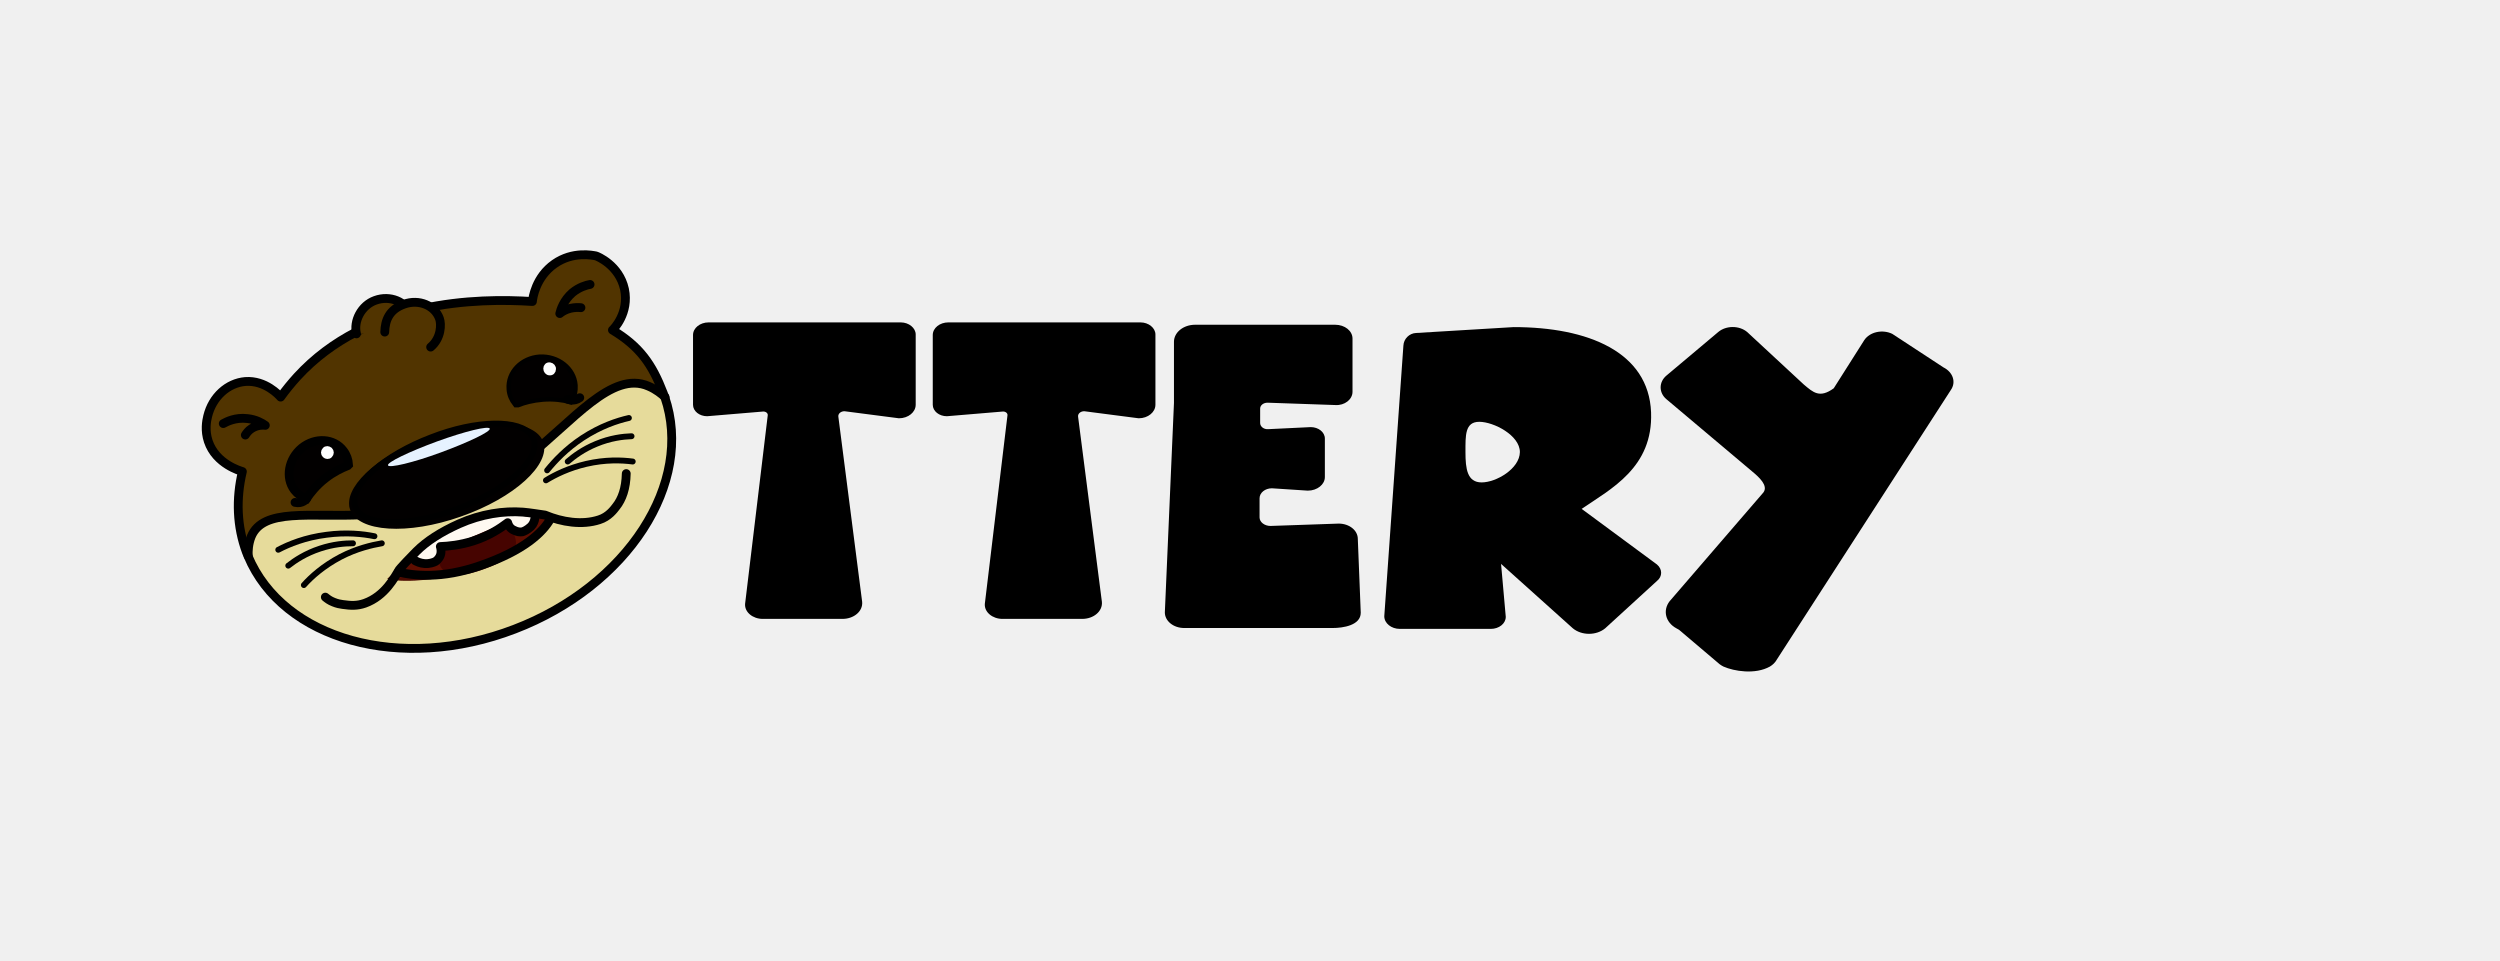
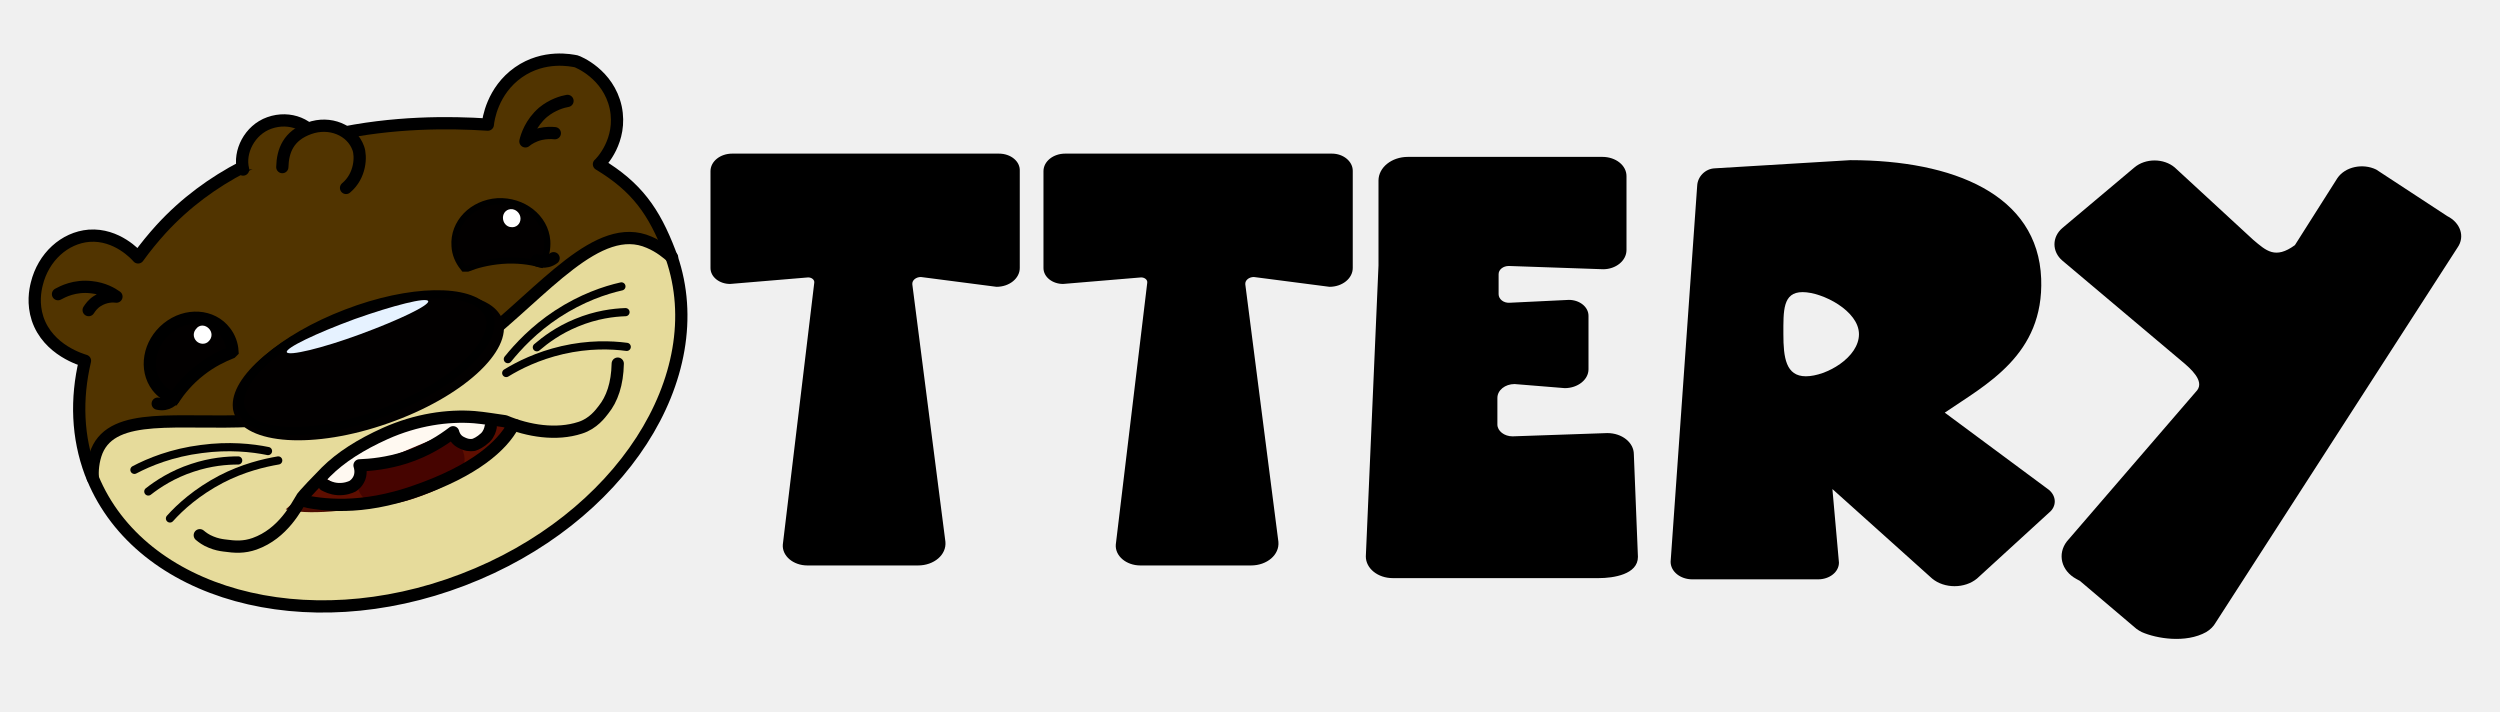
- <svg xmlns="http://www.w3.org/2000/svg" version="1.1" id="Ottery-Logo" x="0px" y="0px" viewBox="0 0 849.9 326.6" style="enable-background:new 0 0 849.9 326.6;" xml:space="preserve">
+ <svg xmlns="http://www.w3.org/2000/svg" version="1.1" id="Ottery-Logo" x="0px" y="0px" viewBox="0 0 611.9 174.2" style="enable-background:new 0 0 611.9 174.2;" xml:space="preserve">
  <style type="text/css">
	.st0{display:none;}
	.st1{display:inline;}
	.st2{fill:#0085B1;}
	.st3{fill:#00A8C8;}
	.st4{fill:#005A8D;}
	.st5{fill:#E6DB9B;}
	.st6{fill:#513400;}
	.st7{fill:#FFF9F1;}
	.st8{fill:none;stroke:#000000;stroke-width:3;stroke-linecap:round;stroke-linejoin:round;stroke-miterlimit:10;}
	.st9{fill:#020000;}
	.st10{fill:none;stroke:#000000;stroke-width:2;stroke-linecap:round;stroke-linejoin:round;stroke-miterlimit:10;}
	.st11{fill:#E6F2FF;}
	.st12{fill:#5E0E00;}
	.st13{fill:none;stroke:#4B0B00;stroke-miterlimit:10;}
	.st14{fill:#460400;}
	.st15{fill:none;stroke:#460400;stroke-width:2;stroke-linecap:round;stroke-linejoin:round;stroke-miterlimit:10;}
	.st16{fill:none;stroke:#000000;stroke-width:3;stroke-miterlimit:10;}
	.st17{fill:#FFFFFF;}
	.st18{fill:none;stroke:#FFFFFF;stroke-width:2;stroke-linecap:round;stroke-linejoin:round;stroke-miterlimit:10;}
</style>
  <g id="Text-3">
    <g>
-       <path d="M663.2,132.6c1.9-2.7,0.7-6.1-2.5-7.7l-17.4-11.4c-3.3-1.6-7.6-0.7-9.5,2.1L623.4,132c-4.8,3.5-7,1.4-10.2-1.3L594,112.9    c-2.7-2.3-7.2-2.3-9.9,0l-17.6,14.8c-2.6,2.2-2.6,5.8,0,8l29.2,24.6c2.3,1.9,5.5,4.8,3.8,7.1l-31.9,37c-2.4,3.1-1.4,7.2,2.3,9.2    c0.3,0.2,0.6,0.3,0.9,0.5l13.8,11.7c0.4,0.3,0.9,0.6,1.3,0.8c3.6,1.6,10.8,2.8,15.8,0c1-0.6,1.8-1.4,2.3-2.3" />
-       <path d="M306.2,109.6h-65.3c-2.9,0-5.3,1.9-5.3,4.3v23.7c0,2.2,2.2,3.9,4.8,3.9l19.1-1.6c0.9,0,1.6,0.6,1.5,1.3l-7.7,64.1    c-0.2,2.8,2.6,5.1,6,5.1h27.1c3.9,0,7-2.6,6.7-5.8l-8.1-63c-0.1-1,0.9-1.8,2.1-1.8l18.5,2.4c3.2,0,5.7-2.1,5.7-4.6v-23.9    C311.3,111.5,309,109.6,306.2,109.6z" />
-       <path d="M387.7,109.6h-65.3c-2.9,0-5.3,1.9-5.3,4.3v23.7c0,2.2,2.2,3.9,4.8,3.9l19.1-1.6c0.9,0,1.6,0.6,1.5,1.3l-7.7,64.1    c-0.2,2.8,2.6,5.1,6,5.1h27.1c3.9,0,7-2.6,6.7-5.8l-8.1-63c-0.1-1,0.9-1.8,2.1-1.8l18.5,2.4c3.2,0,5.7-2.1,5.7-4.6v-23.9    C392.8,111.5,390.5,109.6,387.7,109.6z" />
-       <path d="M537.7,173c10.1-6.9,24.3-14.1,23.6-32.8c-0.8-20.6-21.5-29-46.7-29l-33.2,2c-2.3,0.1-4.2,2-4.3,4.3l-6.5,92    c0,2.4,2.4,4.3,5.3,4.3h30.9c2.8,0,5.1-1.8,5.1-4.1l-1.6-18l24.4,21.9c3,2.5,8,2.5,11,0l17.6-16.1c1.9-1.5,1.9-4,0-5.6L537.7,173z     M503.7,164c-4.9,0-5.5-4.6-5.5-10.3c0-5.7-0.2-10.3,4.7-10.3c4.9,0,13.8,4.6,13.8,10.3C516.6,159.4,508.6,164,503.7,164z" />
-       <path d="M459.8,133.2v-18.1c0-2.6-2.6-4.7-5.9-4.7h-47.6c-4,0-7.2,2.6-7.2,5.8v0.1v20.7l-3.1,71.2c0,2.9,2.9,5.3,6.6,5.3h19.3h6.4    H453c3.6,0,9.6-0.9,9.6-5.2l-1-25.1c0-2.9-2.9-5.2-6.5-5.2l-23.2,0.8c-2,0-3.7-1.3-3.7-2.9v-6.5c0-1.9,1.9-3.4,4.2-3.4l12.2,0.8    c3.2,0,5.8-2.1,5.8-4.6v-13.1c0-2.2-2.2-3.9-4.8-3.9l-14.5,0.7c-1.5,0.1-2.7-0.9-2.7-2.1v-4.9c0-1.1,1.1-2,2.5-2l23.1,0.8    C457.1,137.9,459.8,135.8,459.8,133.2z" />
+       <path d="M601.5,60.6c1.9-2.7,0.7-6.1-2.5-7.7l-17.4-11.4c-3.3-1.6-7.6-0.7-9.5,2.1L561.7,60c-4.8,3.5-7,1.4-10.2-1.3l-19.2-17.7    c-2.7-2.3-7.2-2.3-9.9,0l-17.6,14.8c-2.6,2.2-2.6,5.8,0,8l29.2,24.6c2.3,1.9,5.5,4.8,3.8,7.1l-31.9,37c-2.4,3.1-1.4,7.2,2.3,9.2    c0.3,0.2,0.6,0.3,0.9,0.5l13.8,11.7c0.4,0.3,0.9,0.6,1.3,0.8c3.6,1.6,10.8,2.8,15.8,0c1-0.6,1.8-1.4,2.3-2.3" />
+       <path d="M244.5,37.6h-65.3c-2.9,0-5.3,1.9-5.3,4.3v23.7c0,2.2,2.2,3.9,4.8,3.9l19.1-1.6c0.9,0,1.6,0.6,1.5,1.3l-7.7,64.1    c-0.2,2.8,2.6,5.1,6,5.1h27.1c3.9,0,7-2.6,6.7-5.8l-8.1-63c-0.1-1,0.9-1.8,2.1-1.8l18.5,2.4c3.2,0,5.7-2.1,5.7-4.6V41.8    C249.7,39.5,247.4,37.6,244.5,37.6z" />
+       <path d="M326,37.6h-65.3c-2.9,0-5.3,1.9-5.3,4.3v23.7c0,2.2,2.2,3.9,4.8,3.9l19.1-1.6c0.9,0,1.6,0.6,1.5,1.3l-7.7,64.1    c-0.2,2.8,2.6,5.1,6,5.1h27.1c3.9,0,7-2.6,6.7-5.8l-8.1-63c-0.1-1,0.9-1.8,2.1-1.8l18.5,2.4c3.2,0,5.7-2.1,5.7-4.6V41.8    C331.1,39.5,328.8,37.6,326,37.6z" />
+       <path d="M476,101c10.1-6.9,24.3-14.1,23.6-32.8c-0.8-20.6-21.5-29-46.7-29l-33.2,2c-2.3,0.1-4.2,2-4.3,4.3l-6.5,92    c0,2.4,2.4,4.3,5.3,4.3H445c2.8,0,5.1-1.8,5.1-4.1l-1.6-18l24.4,21.9c3,2.5,8,2.5,11,0l17.6-16.1c1.9-1.5,1.9-4,0-5.6L476,101z     M442,92.1c-4.9,0-5.5-4.6-5.5-10.3s-0.2-10.3,4.7-10.3c4.9,0,13.8,4.6,13.8,10.3S447,92.1,442,92.1z" />
+       <path d="M398.1,61.2V43.1c0-2.6-2.6-4.7-5.9-4.7h-47.6c-4,0-7.2,2.6-7.2,5.8v0.1v20.7l-3.1,71.2c0,2.9,2.9,5.3,6.6,5.3h19.3h6.4    h24.7c3.6,0,9.6-0.9,9.6-5.2l-1-25.1c0-2.9-2.9-5.2-6.5-5.2l-23.2,0.8c-2,0-3.7-1.3-3.7-2.9v-6.5c0-1.9,1.9-3.4,4.2-3.4L383,95    c3.2,0,5.8-2.1,5.8-4.6V77.3c0-2.2-2.2-3.9-4.8-3.9l-14.5,0.7c-1.5,0.1-2.7-0.9-2.7-2.1v-4.9c0-1.1,1.1-2,2.5-2l23.1,0.8    C395.5,65.9,398.1,63.8,398.1,61.2z" />
    </g>
  </g>
  <g id="Text-2" class="st0">
    <g class="st1">
-       <circle class="st2" cx="162" cy="151.4" r="89" />
-       <path class="st2" d="M719.5,145.2" />
-       <path class="st2" d="M728.1,238.1c-0.5,1.2-1.4,2.2-2.5,3c0,0,0,0,0,0c-2.4,1.6-5.1,2.5-8,2.7l-8.8,0.7c-2.6,0.2-5.7-0.7-8-1.7    l-2.5-1.1c-2.3-1-4.2-2.7-5.4-4.8l-8.7-15.3c-0.3-0.3-0.6-0.5-1-0.7c-4-2.7-5.2-8.2-2.5-12.4l32-49.5c1.9-3,1.5-6.9-1-9.5    l-32.3-32.9c-2.9-3-2.9-7.7-9.8-10.5l19.4-19.8c4.2-3.7,12.9-3.3,20.7-0.2l21.2,21.6c3.6,3.6,2.8,3.8,5.4-1.9l7.2-14.6    c2.3-5.1,10.5-6.7,14.9-6.2c3.9,0.5,9.7,5.5,13.1,7.5l18.5,14.7c3.6,2.1,4.8,6.7,2.8,10.3" />
-       <path class="st2" d="M536.8,121.2v-33c0-3.4-2.7-6.1-6.1-6.1h-67.1c-4.1,0-7.5,3.3-7.5,7.5v0.2v36.4l-3.2,92    c0,3.8,3.1,6.8,6.8,6.8h37.7h6.6h25.7c3.7,0,9.9-1.2,9.9-6.7l-1.1-32.5c0-3.7-3-6.7-6.7-6.7l-24.1,1.1c-2.1,0-3.8-1.7-3.8-3.8    v-8.4c0-2.4-0.5-4.7,1-3.5l13.1,1.2c1.5,0.1,3.1-0.1,4.4-0.8c2.7-1.4,4.4-3.6,4.4-6.2V142c0-2.8-2.3-5-5-5.3l-17.9,1.1l-1-10.9    l25.1,1c1.3,0.1,2.5-0.1,3.7-0.5C535,126.2,536.8,123.9,536.8,121.2z" />
-       <path class="st2" d="M643.1,167.2c10.6-8.9,17.4-22.5,17.4-37.6c0-26.9-21.4-48.8-47.9-48.8l-55.4,2.9v141.9h49.8v-28.8l23.9,24.4    h-3.7v10.1h13.6l32.6-33.2L643.1,167.2z M597.9,152.9c-5.2,0-5.8-5.6-5.8-12.5S591.8,128,597,128c5.2,0,14.4,5.6,14.4,12.5    S603.1,152.9,597.9,152.9z" />
-       <path class="st2" d="M339.2,84.1h-75.9v45.8H287v97H324c3.4,0,6.1-2.9,5.8-6.3l-9.2-89.1l14.7,3.7c1.6,0.4,3.4,0.3,4.9-0.4    c3.7-1.7,5.7-4.3,5.7-7.4l0.9-35.6C346.9,87.6,343.5,84.1,339.2,84.1z" />
-       <path class="st3" d="M783.3,116.5c2.1-3.6,0.8-8.2-2.8-10.3l-25.9-19.3c-3.7-2.2-8.4-0.9-10.5,2.8l-10.7,21.8    c-2.5,4.4-8.5,2-12.1-1.6l-21.2-23.7c-3-3-7.9-3-10.9,0l-19.4,19.8c-2.9,3-2.9,7.7,0,10.7l32.3,32.9c2.5,2.5,6.1,6.5,4.2,9.5    l-35.2,49.5c-2.7,4.1-1.5,9.6,2.5,12.4c0.3,0.2,0.7,0.5,1,0.7l21.9,19.7c0.5,0.4,0.9,0.8,1.5,1c4,2.1,12,3.8,17.4,0.1    c1.1-0.8,2-1.9,2.5-3.1" />
-       <path class="st3" d="M328,84.1h-72.2c-3.2,0-5.9,2.6-5.9,5.9v36.7c0,3,2.4,5.4,5.4,5.4l16.6-2.2c1,0,1.7,0.8,1.7,1.8l-5.2,88.2    c-0.2,3.8,2.8,7.1,6.7,7.1h32.2c4.3,0,7.7-3.6,7.4-7.9l-5.7-86.6c-0.1-1.3,1-2.5,2.3-2.5l16,3.2c3.5,0,6.4-2.8,6.4-6.4v-37    C333.7,86.6,331.2,84.1,328,84.1z" />
-       <path class="st2" d="M437.5,84.1h-75.9v45.8h23.8v97h36.9c3.4,0,6.1-2.9,5.8-6.3l-9.2-89.1l14.7,3.7c1.6,0.4,3.4,0.3,4.9-0.4    c3.7-1.7,5.7-4.3,5.7-7.4l0.9-35.6C445.2,87.6,441.8,84.1,437.5,84.1z" />
-       <path class="st3" d="M426.3,84.1h-72.2c-3.2,0-5.9,2.6-5.9,5.9v36.7c0,3,2.4,5.4,5.4,5.4l16.6-2.2c1,0,1.7,0.8,1.7,1.8l-5.2,88.2    c-0.2,3.8,2.8,7.1,6.7,7.1h32.2c4.3,0,7.7-3.6,7.4-7.9l-5.7-86.6c-0.1-1.3,1-2.5,2.3-2.5l16,3.2c3.5,0,6.4-2.8,6.4-6.4v-37    C432,86.6,429.5,84.1,426.3,84.1z" />
-       <path class="st3" d="M629.6,167.2c10.6-8.9,17.4-22.5,17.4-37.6c0-26.9-21.4-48.8-47.9-48.8l-55.4,2.9v141.9h49.8v-28.8l33.8,34.5    l32.6-33.2L629.6,167.2z M584.4,152.9c-5.2,0-5.8-5.6-5.8-12.5c0-6.9-0.3-12.5,4.9-12.5c5.2,0,14.4,5.6,14.4,12.5    C598,147.4,589.6,152.9,584.4,152.9z" />
-       <path class="st3" d="M527.2,121.5v-33c0-3.4-2.7-6.1-6.1-6.1H454c-4.1,0-7.5,3.3-7.5,7.5v0.2v36.4l-3.2,92c0,3.8,3.1,6.8,6.8,6.8    h37.7h6.6h25.7c3.7,0,9.9-1.2,9.9-6.7l-1.1-32.5c0-3.7-3-6.7-6.7-6.7l-24.1,1.1c-2.1,0-3.8-1.7-3.8-3.8v-8.4    c0-2.4,1.9-4.3,4.3-4.3l12.7,1.1c3.3,0,6-2.7,6-6v-16.9c0-2.8-2.3-5-5-5l-15.1,0.9c-1.5,0.1-2.9-1.1-2.9-2.7v-6.4    c0-1.4,1.2-2.6,2.6-2.5l24,1C524.5,127.6,527.2,124.9,527.2,121.5z" />
-       <circle class="st3" cx="152.3" cy="151.4" r="89" />
+       <circle class="st2" cx="100.3" cy="79.4" r="89" />
+       <path class="st2" d="M657.8,73.2" />
+       <path class="st2" d="M666.4,166.1c-0.5,1.2-1.4,2.2-2.5,3c0,0,0,0,0,0c-2.4,1.6-5.1,2.5-8,2.7l-8.8,0.7c-2.6,0.2-5.7-0.7-8-1.7    l-2.5-1.1c-2.3-1-4.2-2.7-5.4-4.8l-8.7-15.3c-0.3-0.3-0.6-0.5-1-0.7c-4-2.7-5.2-8.2-2.5-12.4l32-49.5c1.9-3,1.5-6.9-1-9.5    l-32.3-32.9c-2.9-3-2.9-7.7-9.8-10.5l19.4-19.8c4.2-3.7,12.9-3.3,20.7-0.2l21.2,21.6c3.6,3.6,2.8,3.8,5.4-1.9l7.2-14.6    c2.3-5.1,10.5-6.7,14.9-6.2c3.9,0.5,9.7,5.5,13.1,7.5l18.5,14.7c3.6,2.1,4.8,6.7,2.8,10.3" />
+       <path class="st2" d="M475.2,49.2v-33c0-3.4-2.7-6.1-6.1-6.1H402c-4.1,0-7.5,3.3-7.5,7.5v0.2v36.4l-3.2,92c0,3.8,3.1,6.8,6.8,6.8    h37.7h6.6h25.7c3.7,0,9.9-1.2,9.9-6.7l-1.1-32.5c0-3.7-3-6.7-6.7-6.7l-24.1,1.1c-2.1,0-3.8-1.7-3.8-3.8v-8.4c0-2.4-0.5-4.7,1-3.5    l13.1,1.2c1.5,0.1,3.1-0.1,4.4-0.8c2.7-1.4,4.4-3.6,4.4-6.2V70c0-2.8-2.3-5-5-5.3l-17.9,1.1l-1-10.9l25.1,1    c1.3,0.1,2.5-0.1,3.7-0.5C473.4,54.3,475.2,51.9,475.2,49.2z" />
+       <path class="st2" d="M581.4,95.3c10.6-8.9,17.4-22.5,17.4-37.6c0-26.9-21.4-48.8-47.9-48.8l-55.4,2.9v141.9h49.8v-28.8l23.9,24.4    h-3.7v10.1h13.6l32.6-33.2L581.4,95.3z M536.2,81c-5.2,0-5.8-5.6-5.8-12.5S530.1,56,535.3,56s14.4,5.6,14.4,12.5    S541.4,81,536.2,81z" />
+       <path class="st2" d="M277.5,12.1h-75.9v45.8h23.8v97h36.9c3.4,0,6.1-2.9,5.8-6.3l-9.2-89.1l14.7,3.7c1.6,0.4,3.4,0.3,4.9-0.4    c3.7-1.7,5.7-4.3,5.7-7.4l0.9-35.6C285.2,15.6,281.8,12.1,277.5,12.1z" />
+       <path class="st3" d="M721.6,44.5c2.1-3.6,0.8-8.2-2.8-10.3L693,14.8c-3.7-2.2-8.4-0.9-10.5,2.8l-10.7,21.8    c-2.5,4.4-8.5,2-12.1-1.6l-21.2-23.7c-3-3-7.9-3-10.9,0l-19.4,19.8c-2.9,3-2.9,7.7,0,10.7l32.3,32.9c2.5,2.5,6.1,6.5,4.2,9.5    l-35.2,49.5c-2.7,4.1-1.5,9.6,2.5,12.4c0.3,0.2,0.7,0.5,1,0.7l21.9,19.7c0.5,0.4,0.9,0.8,1.5,1c4,2.1,12,3.8,17.4,0.1    c1.1-0.8,2-1.9,2.5-3.1" />
+       <path class="st3" d="M266.3,12.1h-72.2c-3.2,0-5.9,2.6-5.9,5.9v36.7c0,3,2.4,5.4,5.4,5.4l16.6-2.2c1,0,1.7,0.8,1.7,1.8l-5.2,88.2    c-0.2,3.8,2.8,7.1,6.7,7.1h32.2c4.3,0,7.7-3.6,7.4-7.9l-5.7-86.6c-0.1-1.3,1-2.5,2.3-2.5l16,3.2c3.5,0,6.4-2.8,6.4-6.4v-37    C272,14.6,269.5,12.1,266.3,12.1z" />
+       <path class="st2" d="M375.8,12.1h-75.9v45.8h23.8v97h36.9c3.4,0,6.1-2.9,5.8-6.3l-9.2-89.1l14.7,3.7c1.6,0.4,3.4,0.3,4.9-0.4    c3.7-1.7,5.7-4.3,5.7-7.4l0.9-35.6C383.5,15.6,380.1,12.1,375.8,12.1z" />
+       <path class="st3" d="M364.6,12.1h-72.2c-3.2,0-5.9,2.6-5.9,5.9v36.7c0,3,2.4,5.4,5.4,5.4l16.6-2.2c1,0,1.7,0.8,1.7,1.8l-5.2,88.2    c-0.2,3.8,2.8,7.1,6.7,7.1h32.2c4.3,0,7.7-3.6,7.4-7.9l-5.7-86.6c-0.1-1.3,1-2.5,2.3-2.5l16,3.2c3.5,0,6.4-2.8,6.4-6.4v-37    C370.3,14.6,367.8,12.1,364.6,12.1z" />
+       <path class="st3" d="M567.9,95.3c10.6-8.9,17.4-22.5,17.4-37.6c0-26.9-21.4-48.8-47.9-48.8L482,11.8v141.9h49.8v-28.8l33.8,34.5    l32.6-33.2L567.9,95.3z M522.8,81c-5.2,0-5.8-5.6-5.8-12.5S516.7,56,521.8,56s14.4,5.6,14.4,12.5S527.9,81,522.8,81z" />
+       <path class="st3" d="M465.5,49.5v-33c0-3.4-2.7-6.1-6.1-6.1h-67.1c-4.1,0-7.5,3.3-7.5,7.5v0.2v36.4l-3.2,92c0,3.8,3.1,6.8,6.8,6.8    h37.7h6.6h25.7c3.7,0,9.9-1.2,9.9-6.7l-1.1-32.5c0-3.7-3-6.7-6.7-6.7l-24.1,1.1c-2.1,0-3.8-1.7-3.8-3.8v-8.4    c0-2.4,1.9-4.3,4.3-4.3l12.7,1.1c3.3,0,6-2.7,6-6V70.4c0-2.8-2.3-5-5-5l-15.1,0.9c-1.5,0.1-2.9-1.1-2.9-2.7v-6.4    c0-1.4,1.2-2.6,2.6-2.5l24,1C462.8,55.6,465.5,52.9,465.5,49.5z" />
+       <circle class="st3" cx="90.6" cy="79.4" r="89" />
    </g>
  </g>
  <g id="Text-1" class="st0">
    <g class="st1">
-       <path class="st4" d="M643.2,211.4c-1.3,19.7-1.9,20.3-17,22.4c-8.3,1.2-16.5,4.1-24.9,4.3c-5.9,0.1-11.9-5.3-10.4-12.1    c-0.8-39.9-2.2-79.8-3-119.7c-0.4-23.2-0.1-24.6,17.6-25.6c21.8-1.2,43.7-1.7,65.4,1c30.9,3.9,43.5,41,27.3,75.8    c-2.6,5.6-5.3,11.1-8.3,17.4c3.3,4.8,6.5,9.5,10.1,14.7c2.3,3.3,6.6,9,5.3,12.8c-0.8,2.4-2.5,5.1-4.4,7.4    c-11,13.2-18.5,16-28.7,19.5c-7.8,2.7-9.3,2.6-14.3-3.1C653.6,221.2,648.7,216.9,643.2,211.4 M644.6,133    c0.8,8.5,1.5,15.3,2.2,22.9C655.5,147.7,655.1,142.8,644.6,133" />
-       <path class="st4" d="M541.5,135.3c0.5,1.9,2.3,3,4.2,2.7c5.7-0.9,11.4-1.7,17-3.4c5.7-1.7,7.5,0.5,8,7.7    c1.8,22.3,1.9,22.1-15.5,27.3c-4.1,1.2-10.4-0.2-11.4,8.8c-0.2,1.8,1.3,3.3,3.1,3.1c7.4-0.7,14.4-1.6,21.4-1.9    c10.8-0.5,12.1,1.1,13.2,15c0.8,10,1.6,20,2.5,30.6c0.4,4.4-2.8,8.4-7.1,9.1c-5.2,0.9-10.2,1.7-15.1,1.5    c-22.9-0.8-45.8-2.6-68.7-3.8c-4.4-0.2-6.7-2.2-6.7-8.3c-0.1-41.8-0.4-83.5-0.7-125.3c-0.1-8.1,1.8-12.7,8.9-13.1    c12.3-0.8,24.5-3.2,36.7-4.1c15-1.1,30.1-1.3,45.2-2.2c5.7-0.3,8.2,2.1,7.8,10c-0.5,8.7-0.5,17.5,0.1,26.1    c0.6,8.2-2.3,11.1-7.9,11.7c-8.9,0.9-17.7,2.4-26.7,2.7c-6.8,0.2-8.9,3-8.7,4.5L541.5,135.3z" />
-       <path class="st4" d="M344.9,149.5c-1.2,0.2-2.1,1.3-2,2.5c1.6,25.7,2.9,50.6,4.7,75.4c0.7,10.4-1.2,12.2-8.9,10.4    c-11.8-2.7-24.8,0.4-36.8-1.4c-6.1-0.9-5.4-10.4-5.3-18.2c0.4-23.9,0.2-47.9,0.2-73.7c0-1.9-1.5-3.4-3.4-3.4h-22.1    c-1.6,0-2.9-1.1-3.2-2.7c-3.1-19.3-3.1-36.7,5.3-54.2c0.9-1.8,4.9-4.9,7.5-4.8c22.2,0.5,44.3,1.6,66.5,2.6c0.9,0,2.4,0,3.4,0    c21.2-0.8,21.2-0.9,21.8,27c0.1,7.6-0.4,15.3,0.2,22.9c0.8,9.6-3,13.1-9.3,14.3C357.9,147.2,352.3,148.1,344.9,149.5" />
-       <path class="st4" d="M454.3,150.7c-1.2,0.2-2.1,1.3-2,2.5c1.6,25.7,2.9,50.6,4.7,75.4c0.7,10.4-1.2,12.2-8.9,10.4    c-11.8-2.7-24.8,0.4-36.8-1.4c-6.1-0.9-5.4-10.4-5.3-18.2c0.4-23.9,0.2-47.9,0.2-73.7c0-1.9-1.5-3.4-3.4-3.4h-22.1    c-1.6,0-2.9-1.1-3.2-2.7c-3.1-19.3-3.1-36.7,5.3-54.2c0.9-1.8,4.9-4.9,7.5-4.8c22.2,0.5,44.3,1.6,66.5,2.6c0.9,0,2.4,0,3.4,0    c21.2-0.8,21.2-0.9,21.8,27c0.2,7.6-0.4,15.3,0.2,22.9c0.8,9.6-3,13.1-9.3,14.3C467.3,148.4,461.7,149.4,454.3,150.7" />
-       <path class="st4" d="M701,95.6c12.2-5.9,22.7-11.4,33.6-15.9c1.8-0.8,5.3,1.8,6.9,4.1c7.4,10.3,14.4,21.1,22.7,33.4    c2-8.6,3.7-16,5.3-23.3c2.9-13.1,4.1-14.5,14.1-10.9c7.7,2.8,15.2,6.7,22.3,11.5c2,1.4,3.8,8.3,2.9,11.2    C797,144,785.1,182.3,772.1,220c-7.5,22-9.7,21.9-23.4,6.1c-5-5.8-9.7-12.1-14.9-17.7c-6.9-7.5-7.4-15.7-1.8-24.2    c5.6-8.4,4.4-15.9-0.1-24.3c-7.7-14.3-15.1-28.9-22.3-43.6C706.7,110.4,704.4,103.8,701,95.6" />
-       <path class="st4" d="M261,156.7c0,58.6-47.5,106.2-106.2,106.2c-58.6,0-106.2-47.5-106.2-106.2c0-58.6,47.5-106.2,106.2-106.2    C213.5,50.5,261,98.1,261,156.7" />
+       <path class="st4" d="M581.5,139.4c-1.3,19.7-1.9,20.3-17,22.4c-8.3,1.2-16.5,4.1-24.9,4.3c-5.9,0.1-11.9-5.3-10.4-12.1    c-0.8-39.9-2.2-79.8-3-119.7c-0.4-23.2-0.1-24.6,17.6-25.6c21.8-1.2,43.7-1.7,65.4,1c30.9,3.9,43.5,41,27.3,75.8    c-2.6,5.6-5.3,11.1-8.3,17.4c3.3,4.8,6.5,9.5,10.1,14.7c2.3,3.3,6.6,9,5.3,12.8c-0.8,2.4-2.5,5.1-4.4,7.4    c-11,13.2-18.5,16-28.7,19.5c-7.8,2.7-9.3,2.6-14.3-3.1C591.9,149.2,587.1,144.9,581.5,139.4 M582.9,61c0.8,8.5,1.5,15.3,2.2,22.9    C593.8,75.8,593.4,70.9,582.9,61" />
+       <path class="st4" d="M479.8,63.3c0.5,1.9,2.3,3,4.2,2.7c5.7-0.9,11.4-1.7,17-3.4c5.7-1.7,7.5,0.5,8,7.7    c1.8,22.3,1.9,22.1-15.5,27.3c-4.1,1.2-10.4-0.2-11.4,8.8c-0.2,1.8,1.3,3.3,3.1,3.1c7.4-0.7,14.4-1.6,21.4-1.9    c10.8-0.5,12.1,1.1,13.2,15c0.8,10,1.6,20,2.5,30.6c0.4,4.4-2.8,8.4-7.1,9.1c-5.2,0.9-10.2,1.7-15.1,1.5    c-22.9-0.8-45.8-2.6-68.7-3.8c-4.4-0.2-6.7-2.2-6.7-8.3c-0.1-41.8-0.4-83.5-0.7-125.3c-0.1-8.1,1.8-12.7,8.9-13.1    c12.3-0.8,24.5-3.2,36.7-4.1c15-1.1,30.1-1.3,45.2-2.2c5.7-0.3,8.2,2.1,7.8,10c-0.5,8.7-0.5,17.5,0.1,26.1    c0.6,8.2-2.3,11.1-7.9,11.7c-8.9,0.9-17.7,2.4-26.7,2.7c-6.8,0.2-8.9,3-8.7,4.5L479.8,63.3z" />
+       <path class="st4" d="M283.2,77.5c-1.2,0.2-2.1,1.3-2,2.5c1.6,25.7,2.9,50.6,4.7,75.4c0.7,10.4-1.2,12.2-8.9,10.4    c-11.8-2.7-24.8,0.4-36.8-1.4c-6.1-0.9-5.4-10.4-5.3-18.2c0.4-23.9,0.2-47.9,0.2-73.7c0-1.9-1.5-3.4-3.4-3.4h-22.1    c-1.6,0-2.9-1.1-3.2-2.7c-3.1-19.3-3.1-36.7,5.3-54.2c0.9-1.8,4.9-4.9,7.5-4.8c22.2,0.5,44.3,1.6,66.5,2.6c0.9,0,2.4,0,3.4,0    c21.2-0.8,21.2-0.9,21.8,27c0.1,7.6-0.4,15.3,0.2,22.9c0.8,9.6-3,13.1-9.3,14.3C296.2,75.2,290.6,76.2,283.2,77.5" />
+       <path class="st4" d="M392.6,78.7c-1.2,0.2-2.1,1.3-2,2.5c1.6,25.7,2.9,50.6,4.7,75.4c0.7,10.4-1.2,12.2-8.9,10.4    c-11.8-2.7-24.8,0.4-36.8-1.4c-6.1-0.9-5.4-10.4-5.3-18.2c0.4-23.9,0.2-47.9,0.2-73.7c0-1.9-1.5-3.4-3.4-3.4H319    c-1.6,0-2.9-1.1-3.2-2.7c-3.1-19.3-3.1-36.7,5.3-54.2c0.9-1.8,4.9-4.9,7.5-4.8c22.2,0.5,44.3,1.6,66.5,2.6c0.9,0,2.4,0,3.4,0    c21.2-0.8,21.2-0.9,21.8,27c0.2,7.6-0.4,15.3,0.2,22.9c0.8,9.6-3,13.1-9.3,14.3C405.6,76.4,400,77.4,392.6,78.7" />
+       <path class="st4" d="M639.4,23.6c12.2-5.9,22.7-11.4,33.6-15.9c1.8-0.8,5.3,1.8,6.9,4.1c7.4,10.3,14.4,21.1,22.7,33.4    c2-8.6,3.7-16,5.3-23.3c2.9-13.1,4.1-14.5,14.1-10.9c7.7,2.8,15.2,6.7,22.3,11.5c2,1.4,3.8,8.3,2.9,11.2    c-11.9,38.3-23.8,76.7-36.7,114.4c-7.5,22-9.7,21.9-23.4,6.1c-5-5.8-9.7-12.1-14.9-17.7c-6.9-7.5-7.4-15.7-1.8-24.2    c5.6-8.4,4.4-15.9-0.1-24.3c-7.7-14.3-15.1-28.9-22.3-43.6C645,38.4,642.7,31.8,639.4,23.6" />
+       <path class="st4" d="M199.4,84.7c0,58.6-47.5,106.2-106.2,106.2C34.5,190.9-13,143.4-13,84.7C-13,26.1,34.5-21.4,93.2-21.4    C151.8-21.4,199.4,26.1,199.4,84.7" />
    </g>
  </g>
  <g id="Fur">
-     <path class="st5" d="M187.6,175.3c-3,0-3.7-0.8-6.4-0.9c-7.5-0.1-16-0.7-25,3.3c-7.1,3.1-12.1,8.5-16.4,12.5c-2.2,2-3.4,2.3-5.3,4   c5,1.1,16.3,2.6,29.8-2.1c14.6-5,22.2-12.4,23.4-17.1L187.6,175.3z M221.3,130.7c2.6,1.1,4.5,2.7,5.6,3.7   c10,29.1-12.6,64.2-51.1,78.9c-38.6,14.7-78.8,3.5-90.6-25c-0.1-1.5,0-4,1-6.6c4.1-9.8,18-10.1,35.8-11c0,0.4,0.2,0.8,0.3,1.2   c2.5,6.7,18.2,7,34.9,0.6s28.2-17,25.7-23.7c-0.2-0.4-0.4-0.8-0.7-1.2C198,135.3,208.9,125.2,221.3,130.7" />
-     <path class="st6" d="M202.7,87c0.4,0.1,7.9,3.1,9.7,11.3c1.7,8.1-3.7,13.6-4.1,13.9c9.3,5.6,13.5,11.6,17.3,21.5   c0.2,0.4,0.3,0.9,0.5,1.3c-1.1-1-3-2.6-5.6-3.7c-12.4-5.5-22.4,8.7-38.1,21.1c-3.9-5.5-19.4-7.5-35.1-1.6   c-15.7,6-26,17.9-25.2,24.6c-17.8,0.9-32.6-2.9-36.7,7c-1.1,2.6-1.1,5-1,6.6c-0.2-0.4-0.3-0.8-0.5-1.2c-3.3-8.8-3.6-18.2-1.4-27.5   c-0.6-0.2-9-2.5-11.6-10.3c-1.2-3.6-0.6-6.9-0.2-8.5c1.6-6.6,6.8-11.3,12.8-11.8c6.8-0.5,11.4,4.7,12,5.3c1.8-2.5,3.7-4.8,5.6-6.9   c24-26.2,61.6-26.8,80-25.6c0.1-1.2,1.1-8.3,7.5-12.8C194.9,85.2,201.6,86.7,202.7,87" />
+     <path class="st5" d="M125.9,103.3c-3,0-3.7-0.8-6.4-0.9c-7.5-0.1-16-0.7-25,3.3c-7.1,3.1-12.1,8.5-16.4,12.5c-2.2,2-3.4,2.3-5.3,4   c5,1.1,16.3,2.6,29.8-2.1c14.6-5,22.2-12.4,23.4-17.1L125.9,103.3z M159.6,58.7c2.6,1.1,4.5,2.7,5.6,3.7   c10,29.1-12.6,64.2-51.1,78.9c-38.6,14.7-78.8,3.5-90.6-25c-0.1-1.5,0-4,1-6.6c4.1-9.8,18-10.1,35.8-11c0,0.4,0.2,0.8,0.3,1.2   c2.5,6.7,18.2,7,34.9,0.6s28.2-17,25.7-23.7c-0.2-0.4-0.4-0.8-0.7-1.2C136.3,63.3,147.2,53.2,159.6,58.7" />
+     <path class="st6" d="M141,15c0.4,0.1,7.9,3.1,9.7,11.3c1.7,8.1-3.7,13.6-4.1,13.9c9.3,5.6,13.5,11.6,17.3,21.5   c0.2,0.4,0.3,0.9,0.5,1.3c-1.1-1-3-2.6-5.6-3.7c-12.4-5.5-22.4,8.7-38.1,21.1c-3.9-5.5-19.4-7.5-35.1-1.6   c-15.7,6-26,17.9-25.2,24.6c-17.8,0.9-32.6-2.9-36.7,7c-1.1,2.6-1.1,5-1,6.6c-0.2-0.4-0.3-0.8-0.5-1.2c-3.3-8.8-3.6-18.2-1.4-27.5   c-0.6-0.2-9-2.5-11.6-10.3C8,74.3,8.6,71.1,9,69.5c1.6-6.6,6.8-11.3,12.8-11.8c6.8-0.5,11.4,4.7,12,5.3c1.8-2.5,3.7-4.8,5.6-6.9   c24-26.2,61.6-26.8,80-25.6c0.1-1.2,1.1-8.3,7.5-12.8C133.2,13.3,139.9,14.7,141,15" />
  </g>
  <g id="Outline">
-     <path class="st7" d="M173.7,178.8l3.6,0.9" />
-     <path class="st8" d="M84.3,189c-0.2-0.4-0.3-0.8-0.5-1.2c-3.3-8.8-3.6-18.2-1.4-27.5c-0.6-0.2-9-2.5-11.6-10.3   c-1.2-3.6-0.6-6.9-0.2-8.5c1.6-6.6,6.8-11.3,12.8-11.8c6.8-0.5,11.5,4.7,12,5.3c1.8-2.5,3.7-4.8,5.6-6.9c24-26.2,61.6-26.8,80-25.6   c0.1-1.2,1.1-8.3,7.5-12.8c6.3-4.4,13-2.9,14.1-2.7c0.4,0.1,7.9,3.1,9.7,11.3c1.7,8.1-3.7,13.6-4.1,13.9   c9.3,5.6,13.5,11.6,17.3,21.5c0.2,0.4,0.3,0.9,0.5,1.3c10,29.1-12.6,64.2-51.1,78.9C136.3,228.7,96.2,217.5,84.3,189z" />
-     <path class="st8" d="M178.9,155.7c15.8-12.4,29.1-29.9,41.6-24.4c2.6,1.1,4.5,2.7,5.6,3.7" />
-     <path class="st8" d="M84.4,189C84.4,189,84.3,189,84.4,189c-0.1-1.6,0-4.1,1-6.6c4.1-9.8,20.1-6.5,37.9-7.4" />
-     <path class="st6" d="M121.2,113.5c-1.1-4.3,1.6-9.7,6.4-11.4c5-1.8,10.4,0.4,12,4.9c0.7,2,0.6,4.2-0.3,6.2" />
-     <path class="st8" d="M121.2,113.5c-1.1-4.3,1.6-9.7,6.4-11.4c5-1.8,10.4,0.4,12,4.9c0.7,2,0.6,4.2-0.3,6.2" />
-     <path class="st6" d="M130.8,112.9c0.1-4,1.5-7.7,6.6-9.5c5-1.8,10.4,0.4,12,4.9c0.7,1.9,0.6,6.7-3,9.7" />
+     <path class="st7" d="M112,106.8l3.6,0.9" />
+     <path class="st8" d="M22.7,117c-0.2-0.4-0.3-0.8-0.5-1.2c-3.3-8.8-3.6-18.2-1.4-27.5c-0.6-0.2-9-2.5-11.6-10.3   C8,74.3,8.6,71.1,9,69.5c1.6-6.6,6.8-11.3,12.8-11.8c6.8-0.5,11.5,4.7,12,5.3c1.8-2.5,3.7-4.8,5.6-6.9c24-26.2,61.6-26.8,80-25.6   c0.1-1.2,1.1-8.3,7.5-12.8c6.3-4.4,13-2.9,14.1-2.7c0.4,0.1,7.9,3.1,9.7,11.3c1.7,8.1-3.7,13.6-4.1,13.9   c9.3,5.6,13.5,11.6,17.3,21.5c0.2,0.4,0.3,0.9,0.5,1.3c10,29.1-12.6,64.2-51.1,78.9C74.7,156.7,34.5,145.5,22.7,117z" />
+     <path class="st8" d="M117.3,83.7c15.8-12.4,29.1-29.9,41.6-24.4c2.6,1.1,4.5,2.7,5.6,3.7" />
+     <path class="st8" d="M22.7,117C22.7,117,22.7,117,22.7,117c-0.1-1.6,0-4.1,1-6.6c4.1-9.8,20.1-6.5,37.9-7.4" />
+     <path class="st6" d="M59.5,41.5c-1.1-4.3,1.6-9.7,6.4-11.4c5-1.8,10.4,0.4,12,4.9c0.7,2,0.6,4.2-0.3,6.2" />
+     <path class="st8" d="M59.5,41.5c-1.1-4.3,1.6-9.7,6.4-11.4c5-1.8,10.4,0.4,12,4.9c0.7,2,0.6,4.2-0.3,6.2" />
+     <path class="st6" d="M69.1,40.9c0.1-4,1.5-7.7,6.6-9.5c5-1.8,10.4,0.4,12,4.9c0.7,1.9,0.6,6.7-3,9.7" />
  </g>
  <g id="Nose">
-     <path class="st9" d="M184,148.9c-4.2-6.4-20-6.9-37-1c-17,6-29.1,16.3-28.3,23.9c0,0.5,0.2,1,0.3,1.4c2.7,7.7,19.6,8.8,37.7,2.4   c18.1-6.3,30.6-17.7,28-25.4C184.5,149.8,184.3,149.3,184,148.9" />
-     <path class="st10" d="M180.7,148c0.3,0.4,0.5,0.8,0.7,1.2c2.5,6.7-9,17.3-25.7,23.7c-16.7,6.4-32.4,6.1-34.9-0.6   c-0.2-0.4-0.3-0.8-0.3-1.2c-0.8-6.7,10.3-16.4,26-22.4C162.1,142.6,176.8,142.5,180.7,148z" />
-     <path class="st11" d="M166.5,145.7c0.4,1-7.1,4.6-16.6,8.1s-17.6,5.4-18,4.4c-0.4-1,7.1-4.6,16.6-8.1   C158.1,146.6,166.1,144.7,166.5,145.7" />
+     <path class="st9" d="M122.3,76.9c-4.2-6.4-20-6.9-37-1c-17,6-29.1,16.3-28.3,23.9c0,0.5,0.2,1,0.3,1.4c2.7,7.7,19.6,8.8,37.7,2.4   c18.1-6.3,30.6-17.7,28-25.4C122.8,77.8,122.6,77.3,122.3,76.9" />
+     <path class="st10" d="M119,76c0.3,0.4,0.5,0.8,0.7,1.2c2.5,6.7-9,17.3-25.7,23.7c-16.7,6.4-32.4,6.1-34.9-0.6   c-0.2-0.4-0.3-0.8-0.3-1.2c-0.8-6.7,10.3-16.4,26-22.4C100.4,70.7,115.1,70.5,119,76z" />
+     <path class="st11" d="M104.8,73.7c0.4,1-7.1,4.6-16.6,8.1s-17.6,5.4-18,4.4c-0.4-1,7.1-4.6,16.6-8.1   C96.4,74.7,104.4,72.7,104.8,73.7" />
  </g>
  <g id="Mouth">
-     <path class="st12" d="M179,174.9l-4.3,2.9c-0.6-0.4-0.5-0.5-0.7-0.4l-27.9,9.9c-0.2,0.1-2.8-0.4-2.9-0.1l-10.5,9.3   c5,1.1,17,0.4,30.7-3.7c14.9-4.4,25.7-16.4,24.8-17.5L179,174.9z" />
-     <path class="st13" d="M179,174.9l-4.3,2.9c-0.6-0.4-0.5-0.5-0.7-0.4l-27.9,9.9c-0.2,0.1-2.8-0.4-2.9-0.1l-10.5,9.3   c5,1.1,17,0.4,30.7-3.7c14.9-4.4,25.7-16.4,24.8-17.5L179,174.9z" />
-     <path class="st14" d="M173.6,181c1.6,4.3-2.4,9.7-8.9,12.1c-6.5,2.4-13.2,1-14.8-3.3c-1.6-4.3,2.4-9.7,8.9-12.1   S172,176.7,173.6,181" />
-     <path class="st15" d="M174.1,182.8c1.6,4.3-3,7.2-9.5,9.6c-6.5,2.4-12.6,3.4-14.2-0.8c-1.6-4.3,2.4-9.7,8.9-12.1   S172.5,178.5,174.1,182.8z" />
-     <path class="st7" d="M149.3,187.2l-3,4.9l-5.3-3.2l1.3-2.2l13.7-7.3c9.3-4.1,15.9-5,25-3.6l-2.5,5.3l-7.4-3.1L149.3,187.2z" />
+     <path class="st12" d="M117.3,102.9l-4.3,2.9c-0.6-0.4-0.5-0.5-0.7-0.4l-27.9,9.9c-0.2,0.1-2.8-0.4-2.9-0.1L71,124.4   c5,1.1,17,0.4,30.7-3.7c14.9-4.4,25.7-16.4,24.8-17.5L117.3,102.9z" />
+     <path class="st13" d="M117.3,102.9l-4.3,2.9c-0.6-0.4-0.5-0.5-0.7-0.4l-27.9,9.9c-0.2,0.1-2.8-0.4-2.9-0.1L71,124.4   c5,1.1,17,0.4,30.7-3.7c14.9-4.4,25.7-16.4,24.8-17.5L117.3,102.9z" />
+     <path class="st14" d="M111.9,109c1.6,4.3-2.4,9.7-8.9,12.1c-6.5,2.4-13.2,1-14.8-3.3c-1.6-4.3,2.4-9.7,8.9-12.1   S110.3,104.7,111.9,109" />
+     <path class="st15" d="M112.4,110.8c1.6,4.3-3,7.2-9.5,9.6c-6.5,2.4-12.6,3.4-14.2-0.8c-1.6-4.3,2.4-9.7,8.9-12.1   S110.8,106.5,112.4,110.8z" />
+     <path class="st7" d="M87.7,115.2l-3,4.9l-5.3-3.2l1.3-2.2l13.7-7.3c9.3-4.1,15.9-5,25-3.6l-2.5,5.3l-7.4-3.1L87.7,115.2z" />
  </g>
  <g id="Eyes">
-     <path class="st16" d="M194.9,131c0.1,1.8-0.2,3.5-1.1,4.9c-2.2-0.6-5.5-1.1-9.3-0.8c-3.6,0.3-6.5,1.1-8.5,1.9l-0.4,0   c-1.1-1.4-1.8-3-1.9-4.8c-0.4-5.3,4-9.8,9.8-10.2C189.4,121.7,194.5,125.7,194.9,131z" />
-     <path class="st9" d="M102.6,152.3c4.6-3.7,10.9-3.3,14.1,0.9c1.1,1.4,1.7,3.1,1.8,4.8l-0.3,0.3c-2,0.8-4.8,2.1-7.6,4.3   c-3.1,2.4-5.1,5-6.4,6.9c-1.6-0.5-3-1.5-4.1-2.9C96.9,162.4,98.1,156,102.6,152.3" />
-     <path class="st17" d="M112.1,153c0.5,0.5,0.5,1.2,0,1.7c-0.4,0.5-1.2,0.4-1.6,0c-0.5-0.5-0.5-1.2,0-1.7   C110.9,152.5,111.6,152.6,112.1,153" />
-     <path class="st9" d="M194.9,131c0.1,1.8-0.2,3.5-1.1,4.9c-2.2-0.6-5.5-1.1-9.3-0.8c-3.6,0.3-6.5,1.1-8.5,1.9l-0.4,0   c-1.1-1.4-1.8-3-1.9-4.8c-0.4-5.3,4-9.8,9.8-10.2C189.4,121.7,194.5,125.7,194.9,131" />
-     <path class="st18" d="M188,125.5c0,0.7-0.5,1.2-1.2,1.1c-0.6,0-1.1-0.6-1.1-1.3c0-0.7,0.5-1.2,1.2-1.1   C187.6,124.3,188.1,124.9,188,125.5z" />
-     <path class="st16" d="M102.6,152.3c4.6-3.7,10.9-3.3,14.1,0.9c1.1,1.4,1.7,3.1,1.8,4.8l-0.3,0.3c-2,0.8-4.8,2.1-7.6,4.3   c-3.1,2.4-5.1,5-6.4,6.9c-1.6-0.5-3-1.5-4.1-2.9C96.9,162.4,98.1,156,102.6,152.3z" />
-     <path class="st18" d="M112.1,153c0.5,0.5,0.5,1.2,0,1.7c-0.4,0.5-1.2,0.4-1.6,0c-0.5-0.5-0.5-1.2,0-1.7   C110.9,152.5,111.6,152.6,112.1,153z" />
-     <path class="st8" d="M100.3,170.8c2.5,0.6,3.9-1.2,3.9-1.2" />
-     <path class="st8" d="M197.1,135.2c-2,1.5-4.1,0.5-4.1,0.5" />
-     <path class="st17" d="M188,125.5c0,0.7-0.5,1.2-1.2,1.1c-0.6,0-1.1-0.6-1.1-1.3c0-0.7,0.5-1.2,1.2-1.1   C187.6,124.3,188.1,124.9,188,125.5" />
+     <path class="st16" d="M133.2,59c0.1,1.8-0.2,3.5-1.1,4.9c-2.2-0.6-5.5-1.1-9.3-0.8c-3.6,0.3-6.5,1.1-8.5,1.9l-0.4,0   c-1.1-1.4-1.8-3-1.9-4.8c-0.4-5.3,4-9.8,9.8-10.2C127.7,49.7,132.8,53.7,133.2,59z" />
+     <path class="st9" d="M41,80.3c4.6-3.7,10.9-3.3,14.1,0.9c1.1,1.4,1.7,3.1,1.8,4.8l-0.3,0.3c-2,0.8-4.8,2.1-7.6,4.3   c-3.1,2.4-5.1,5-6.4,6.9c-1.6-0.5-3-1.5-4.1-2.9C35.3,90.4,36.4,84,41,80.3" />
+     <path class="st17" d="M50.4,81.1c0.5,0.5,0.5,1.2,0,1.7c-0.4,0.5-1.2,0.4-1.6,0c-0.5-0.5-0.5-1.2,0-1.7   C49.2,80.5,49.9,80.6,50.4,81.1" />
+     <path class="st9" d="M133.2,59c0.1,1.8-0.2,3.5-1.1,4.9c-2.2-0.6-5.5-1.1-9.3-0.8c-3.6,0.3-6.5,1.1-8.5,1.9l-0.4,0   c-1.1-1.4-1.8-3-1.9-4.8c-0.4-5.3,4-9.8,9.8-10.2C127.7,49.7,132.8,53.7,133.2,59" />
+     <path class="st18" d="M126.4,53.5c0,0.7-0.5,1.2-1.2,1.1c-0.6,0-1.1-0.6-1.1-1.3c0-0.7,0.5-1.2,1.2-1.1   C125.9,52.3,126.4,52.9,126.4,53.5z" />
+     <path class="st16" d="M41,80.3c4.6-3.7,10.9-3.3,14.1,0.9c1.1,1.4,1.7,3.1,1.8,4.8l-0.3,0.3c-2,0.8-4.8,2.1-7.6,4.3   c-3.1,2.4-5.1,5-6.4,6.9c-1.6-0.5-3-1.5-4.1-2.9C35.3,90.4,36.4,84,41,80.3z" />
+     <path class="st18" d="M50.4,81.1c0.5,0.5,0.5,1.2,0,1.7c-0.4,0.5-1.2,0.4-1.6,0c-0.5-0.5-0.5-1.2,0-1.7   C49.2,80.5,49.9,80.6,50.4,81.1z" />
+     <path class="st8" d="M38.6,98.8c2.5,0.6,3.9-1.2,3.9-1.2" />
+     <path class="st8" d="M135.5,63.2c-2,1.5-4.1,0.5-4.1,0.5" />
+     <path class="st17" d="M126.4,53.5c0,0.7-0.5,1.2-1.2,1.1c-0.6,0-1.1-0.6-1.1-1.3c0-0.7,0.5-1.2,1.2-1.1   C125.9,52.3,126.4,52.9,126.4,53.5" />
  </g>
  <g id="Stroke">
-     <path class="st8" d="M141.1,190.6c0.6,0.3,1.7,0.9,3.3,1c1.7,0.1,3-0.4,3.6-0.7c0.3-0.2,1.2-0.8,1.7-2.1c0.5-1.4,0.1-2.7,0-3   c2.8-0.1,6.8-0.5,11.2-1.9c5.3-1.7,9.2-4.3,11.7-6.2c0.1,0.4,0.5,1.7,1.8,2.4c1.5,0.8,2.3,0.8,3.2,0.7c0.6-0.2,1.6-0.6,2.9-1.8   c0.9-0.9,1.2-2,1.3-2.6" />
-     <path class="st8" d="M135.4,194.5c5,1.1,14.6,2.5,28.1-2.3c14.4-5,21.1-11.1,23.8-16.1" />
-     <path class="st10" d="M186,159.9c2.5-3.1,6.4-7.3,12-11c6.1-4,11.8-5.9,15.8-6.8" />
-     <path class="st10" d="M185.6,163.3c3.1-1.9,7.7-4.2,13.7-5.6c6.5-1.5,12-1.3,15.8-0.8" />
-     <path class="st10" d="M193,156.9c2.1-1.8,5.3-4.2,9.7-6c4.8-2,9.1-2.5,12-2.6" />
-     <path class="st10" d="M127.3,182.3c-3.9-0.8-9.6-1.4-16.3-0.5c-7.2,0.9-12.8,3.2-16.4,5.1" />
-     <path class="st10" d="M129.8,184.7c-3.5,0.6-8.6,1.8-14,4.6c-5.9,3.1-10,6.8-12.5,9.6" />
-     <path class="st10" d="M120,184.7c-2.8,0-6.7,0.3-11.2,1.8c-4.9,1.6-8.5,4-10.8,5.8" />
-     <path class="st8" d="M110.6,203c0.6,0.5,1.5,1.2,2.8,1.7c1.2,0.5,2.3,0.7,3.1,0.8c2.8,0.4,4.9,0.5,7.5-0.4c7-2.5,10.2-9,11.7-11.4   c-0.2,0.3-0.1-0.2,5.8-6.2c3.6-3.6,8.5-6.7,14.5-9.4c7.6-3.4,15.3-4.5,21.8-4c2.4,0.2,5.3,0.7,7.5,1c5.7,2.4,12.6,3.5,18.4,1.6   c3.2-1,5-3.5,5.7-4.4c2.1-2.6,3.4-6.3,3.5-11.3" />
-     <path class="st8" d="M75.9,144c1.1-0.6,4.1-2.2,8.2-1.7c2.9,0.3,5,1.5,6.1,2.3c-0.7-0.1-2.7-0.2-4.7,1.1c-1.1,0.7-1.7,1.6-2.1,2.2" />
-     <path class="st8" d="M200.6,96.7c-1.2,0.2-3.7,0.9-6,2.8c-3,2.6-4,5.8-4.3,7.1c0.7-0.6,2-1.4,3.7-1.8c1.4-0.3,2.6-0.3,3.5-0.2" />
-     <path class="st8" d="M130.8,112.9c0.1-4,1.5-7.7,6.6-9.5c5-1.8,10.4,0.4,12,4.9c0.7,1.9,0.6,6.7-3,9.7" />
+     <path class="st8" d="M79.4,118.7c0.6,0.3,1.7,0.9,3.3,1c1.7,0.1,3-0.4,3.6-0.7c0.3-0.2,1.2-0.8,1.7-2.1c0.5-1.4,0.1-2.7,0-3   c2.8-0.1,6.8-0.5,11.2-1.9c5.3-1.7,9.2-4.3,11.7-6.2c0.1,0.4,0.5,1.7,1.8,2.4c1.5,0.8,2.3,0.8,3.2,0.7c0.6-0.2,1.6-0.6,2.9-1.8   c0.9-0.9,1.2-2,1.3-2.6" />
+     <path class="st8" d="M73.7,122.5c5,1.1,14.6,2.5,28.1-2.3c14.4-5,21.1-11.1,23.8-16.1" />
+     <path class="st10" d="M124.3,87.9c2.5-3.1,6.4-7.3,12-11c6.1-4,11.8-5.9,15.8-6.8" />
+     <path class="st10" d="M123.9,91.3c3.1-1.9,7.7-4.2,13.7-5.6c6.5-1.5,12-1.3,15.8-0.8" />
+     <path class="st10" d="M131.4,85c2.1-1.8,5.3-4.2,9.7-6c4.8-2,9.1-2.5,12-2.6" />
+     <path class="st10" d="M65.6,110.4c-3.9-0.8-9.6-1.4-16.3-0.5c-7.2,0.9-12.8,3.2-16.4,5.1" />
+     <path class="st10" d="M68.1,112.7c-3.5,0.6-8.6,1.8-14,4.6c-5.9,3.1-10,6.8-12.5,9.6" />
+     <path class="st10" d="M58.3,112.7c-2.8,0-6.7,0.3-11.2,1.8c-4.9,1.6-8.5,4-10.8,5.8" />
+     <path class="st8" d="M48.9,131c0.6,0.5,1.5,1.2,2.8,1.7c1.2,0.5,2.3,0.7,3.1,0.8c2.8,0.4,4.9,0.5,7.5-0.4c7-2.5,10.2-9,11.7-11.4   c-0.2,0.3-0.1-0.2,5.8-6.2c3.6-3.6,8.5-6.7,14.5-9.4c7.6-3.4,15.3-4.5,21.8-4c2.4,0.2,5.3,0.7,7.5,1c5.7,2.4,12.6,3.5,18.4,1.6   c3.2-1,5-3.5,5.7-4.4c2.1-2.6,3.4-6.3,3.5-11.3" />
+     <path class="st8" d="M14.2,72c1.1-0.6,4.1-2.2,8.2-1.7c2.9,0.3,5,1.5,6.1,2.3c-0.7-0.1-2.7-0.2-4.7,1.1c-1.1,0.7-1.7,1.6-2.1,2.2" />
+     <path class="st8" d="M138.9,24.7c-1.2,0.2-3.7,0.9-6,2.8c-3,2.6-4,5.8-4.3,7.1c0.7-0.6,2-1.4,3.7-1.8c1.4-0.3,2.6-0.3,3.5-0.2" />
+     <path class="st8" d="M69.1,40.9c0.1-4,1.5-7.7,6.6-9.5c5-1.8,10.4,0.4,12,4.9c0.7,1.9,0.6,6.7-3,9.7" />
  </g>
</svg>
